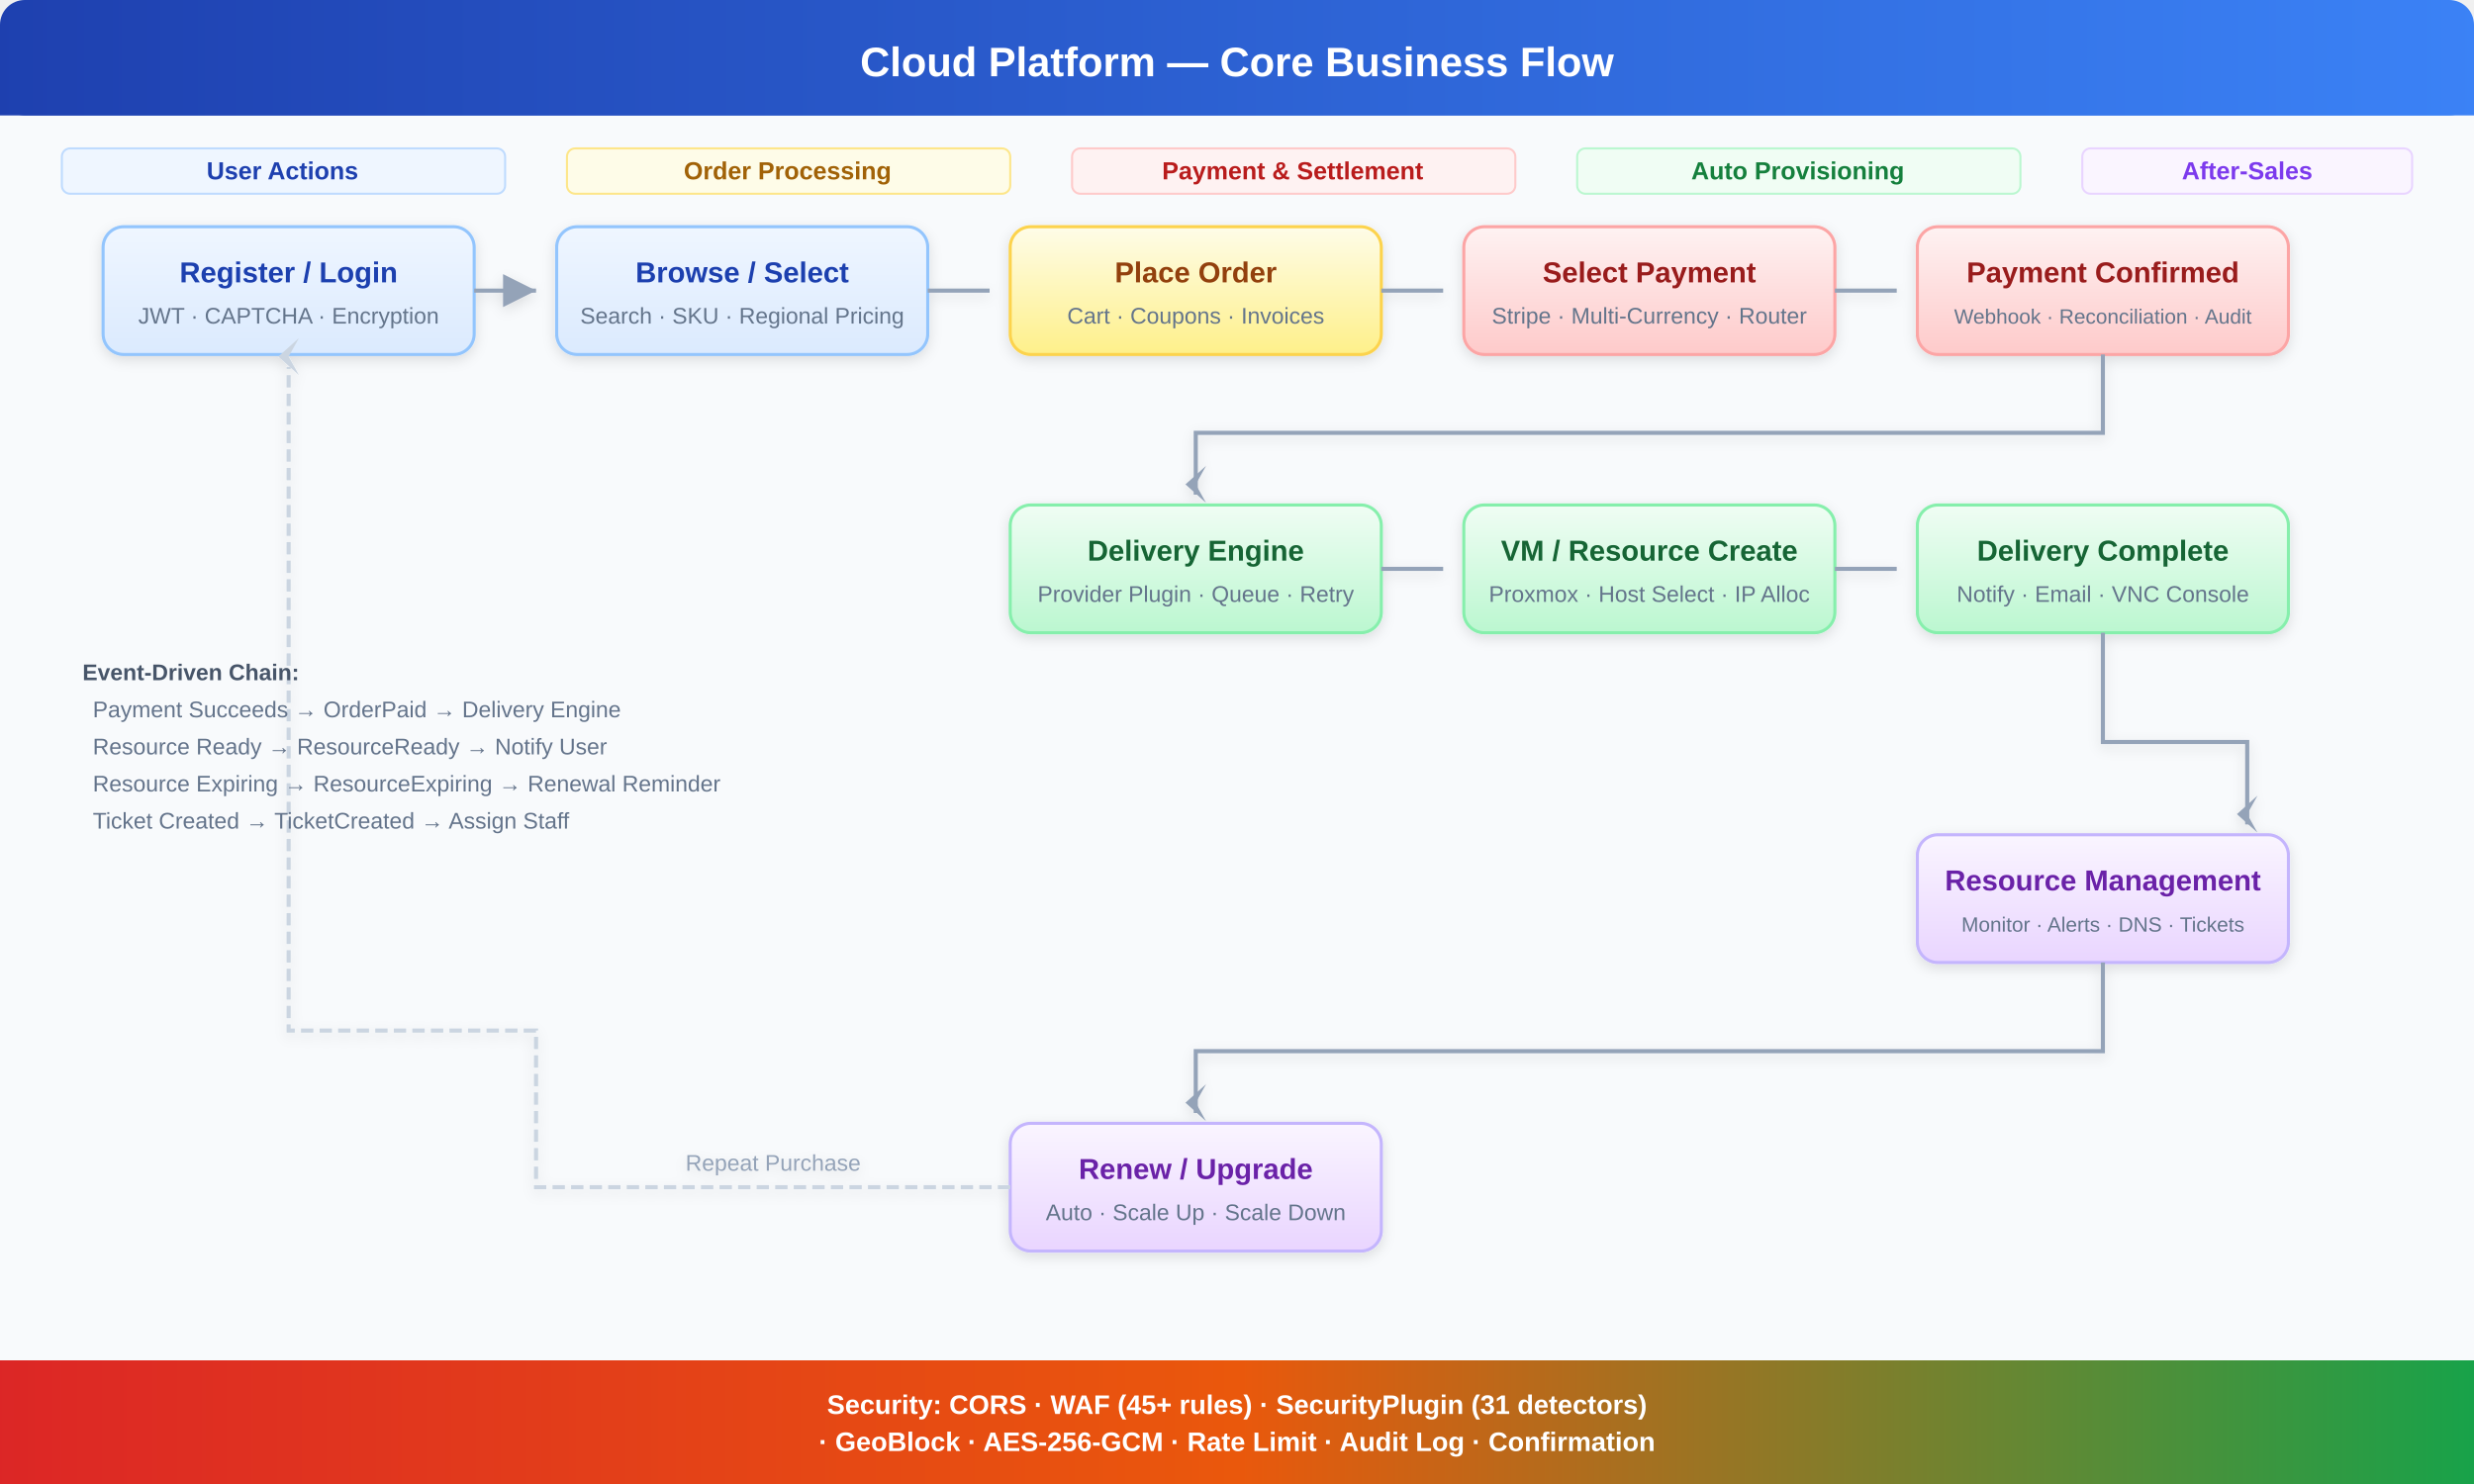
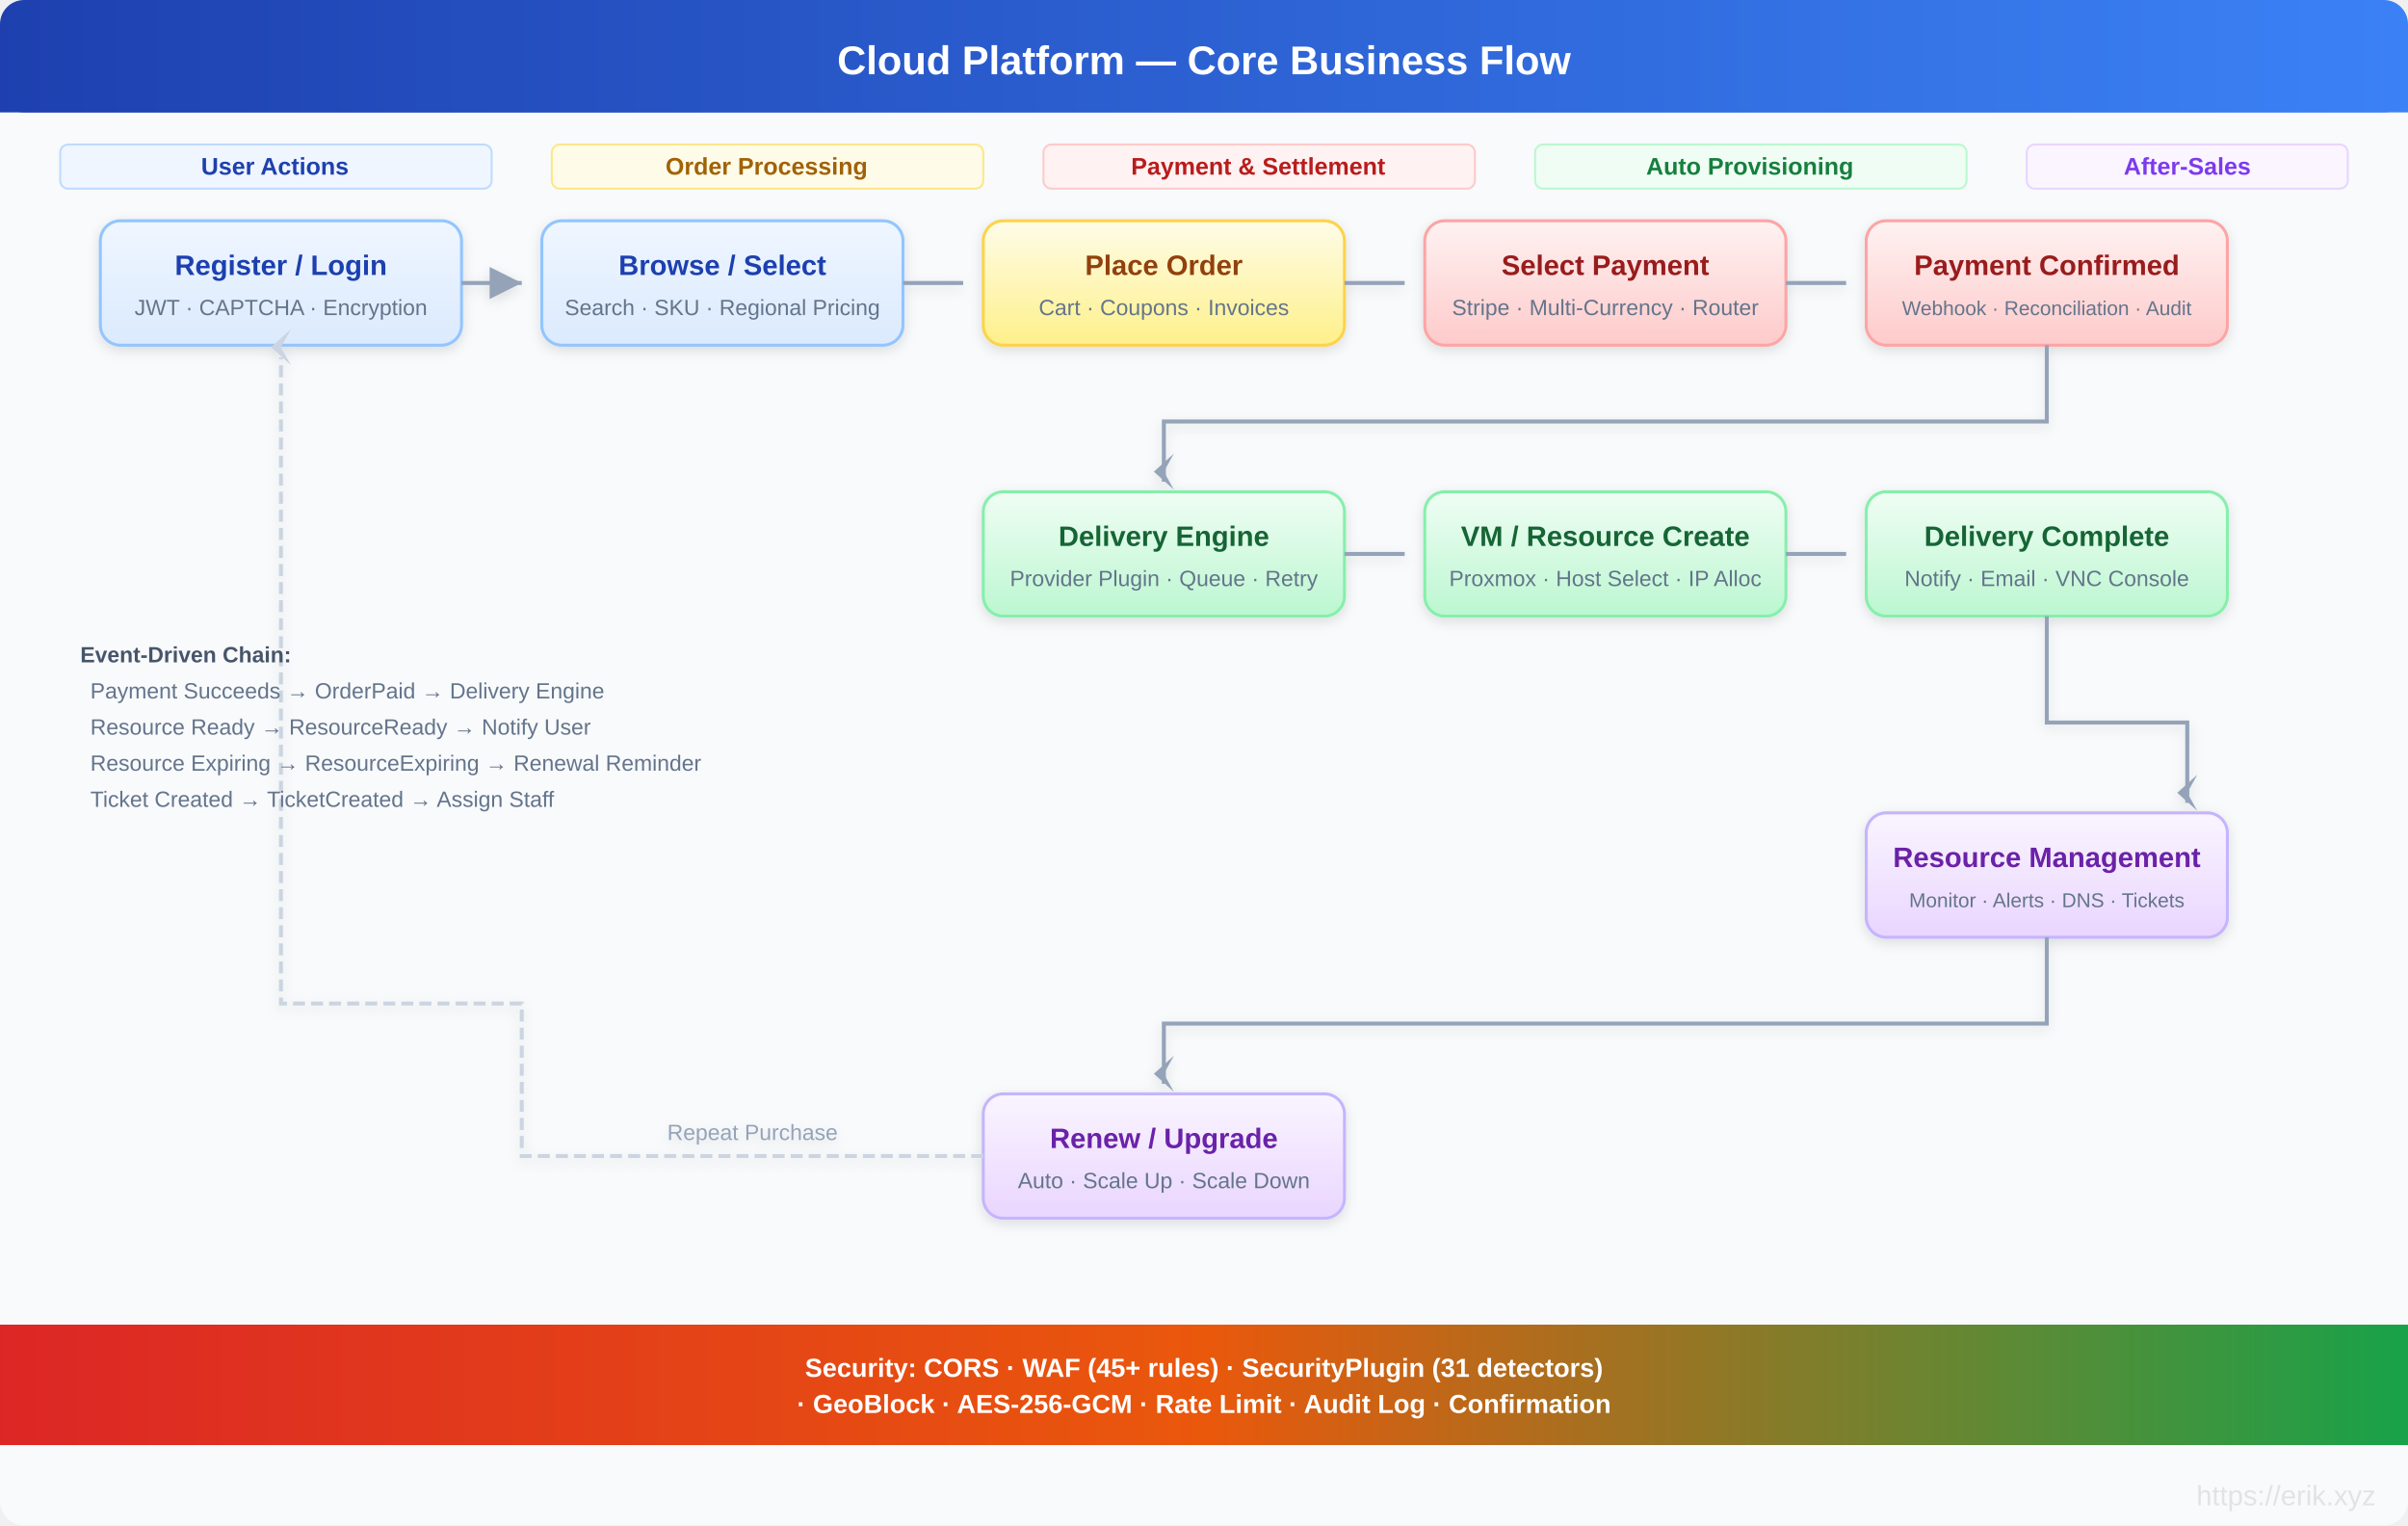
- <svg xmlns="http://www.w3.org/2000/svg" viewBox="0 0 1200 720" font-family="'Segoe UI','Helvetica Neue',Arial,sans-serif">
+ <svg xmlns="http://www.w3.org/2000/svg" viewBox="0 0 1200 760" font-family="'Segoe UI','Helvetica Neue',Arial,sans-serif">
  <defs>
    <linearGradient id="hdr" x1="0" y1="0" x2="1" y2="0">
      <stop offset="0%" stop-color="#1e40af" />
      <stop offset="100%" stop-color="#3b82f6" />
    </linearGradient>
    <linearGradient id="userGrad" x1="0" y1="0" x2="0" y2="1">
      <stop offset="0%" stop-color="#eff6ff" />
      <stop offset="100%" stop-color="#dbeafe" />
    </linearGradient>
    <linearGradient id="orderGrad" x1="0" y1="0" x2="0" y2="1">
      <stop offset="0%" stop-color="#fefce8" />
      <stop offset="100%" stop-color="#fef08a" />
    </linearGradient>
    <linearGradient id="payGrad" x1="0" y1="0" x2="0" y2="1">
      <stop offset="0%" stop-color="#fef2f2" />
      <stop offset="100%" stop-color="#fecaca" />
    </linearGradient>
    <linearGradient id="provGrad" x1="0" y1="0" x2="0" y2="1">
      <stop offset="0%" stop-color="#f0fdf4" />
      <stop offset="100%" stop-color="#bbf7d0" />
    </linearGradient>
    <linearGradient id="mgmtGrad" x1="0" y1="0" x2="0" y2="1">
      <stop offset="0%" stop-color="#faf5ff" />
      <stop offset="100%" stop-color="#e9d5ff" />
    </linearGradient>
    <linearGradient id="secBar" x1="0" y1="0" x2="1" y2="0">
      <stop offset="0%" stop-color="#dc2626" />
      <stop offset="50%" stop-color="#ea580c" />
      <stop offset="100%" stop-color="#16a34a" />
    </linearGradient>
    <filter id="sh">
      <feDropShadow dx="0" dy="2" stdDeviation="3" flood-opacity="0.12" />
    </filter>
    <marker id="arr" markerWidth="8" markerHeight="8" refX="8" refY="4" orient="auto">
      <path d="M0,0 L8,4 L0,8 Z" fill="#94a3b8" />
    </marker>
  </defs>
-   <rect width="1200" height="720" fill="#f8fafc" rx="12" />
+   <rect width="1200" height="760" fill="#f8fafc" rx="12" />
  <rect x="0" y="0" width="1200" height="56" fill="url(#hdr)" rx="12" />
  <rect x="0" y="12" width="1200" height="44" fill="url(#hdr)" />
  <text x="600" y="37" text-anchor="middle" fill="#fff" font-size="20" font-weight="bold">Cloud Platform — Core Business Flow</text>
  <g font-size="12" text-anchor="middle">
    <rect x="30" y="72" width="215" height="22" rx="4" fill="#eff6ff" stroke="#bfdbfe" />
    <text x="137" y="87" fill="#1e40af" font-weight="bold">User Actions</text>
    <rect x="275" y="72" width="215" height="22" rx="4" fill="#fefce8" stroke="#fde68a" />
    <text x="382" y="87" fill="#a16207" font-weight="bold">Order Processing</text>
    <rect x="520" y="72" width="215" height="22" rx="4" fill="#fef2f2" stroke="#fecaca" />
    <text x="627" y="87" fill="#b91c1c" font-weight="bold">Payment &amp; Settlement</text>
    <rect x="765" y="72" width="215" height="22" rx="4" fill="#f0fdf4" stroke="#bbf7d0" />
    <text x="872" y="87" fill="#15803d" font-weight="bold">Auto Provisioning</text>
    <rect x="1010" y="72" width="160" height="22" rx="4" fill="#faf5ff" stroke="#e9d5ff" />
    <text x="1090" y="87" fill="#7c3aed" font-weight="bold">After-Sales</text>
  </g>
  <g filter="url(#sh)">
    <rect x="50" y="110" width="180" height="62" rx="10" fill="url(#userGrad)" stroke="#93c5fd" stroke-width="1.5" />
    <text x="140" y="137" text-anchor="middle" fill="#1e40af" font-size="14" font-weight="bold">Register / Login</text>
    <text x="140" y="157" text-anchor="middle" fill="#64748b" font-size="11">JWT · CAPTCHA · Encryption</text>
    <path d="M230,141 L260,141" stroke="#94a3b8" stroke-width="2" marker-end="url(#arr)" />
    <rect x="270" y="110" width="180" height="62" rx="10" fill="url(#userGrad)" stroke="#93c5fd" stroke-width="1.5" />
    <text x="360" y="137" text-anchor="middle" fill="#1e40af" font-size="14" font-weight="bold">Browse / Select</text>
    <text x="360" y="157" text-anchor="middle" fill="#64748b" font-size="11">Search · SKU · Regional Pricing</text>
    <path d="M450,141 L480,141" stroke="#94a3b8" stroke-width="2" />
    <rect x="490" y="110" width="180" height="62" rx="10" fill="url(#orderGrad)" stroke="#fcd34d" stroke-width="1.5" />
    <text x="580" y="137" text-anchor="middle" fill="#92400e" font-size="14" font-weight="bold">Place Order</text>
    <text x="580" y="157" text-anchor="middle" fill="#64748b" font-size="11">Cart · Coupons · Invoices</text>
    <path d="M670,141 L700,141" stroke="#94a3b8" stroke-width="2" />
    <rect x="710" y="110" width="180" height="62" rx="10" fill="url(#payGrad)" stroke="#fca5a5" stroke-width="1.5" />
    <text x="800" y="137" text-anchor="middle" fill="#991b1b" font-size="14" font-weight="bold">Select Payment</text>
    <text x="800" y="157" text-anchor="middle" fill="#64748b" font-size="11">Stripe · Multi-Currency · Router</text>
    <path d="M890,141 L920,141" stroke="#94a3b8" stroke-width="2" />
    <rect x="930" y="110" width="180" height="62" rx="10" fill="url(#payGrad)" stroke="#fca5a5" stroke-width="1.5" />
    <text x="1020" y="137" text-anchor="middle" fill="#991b1b" font-size="14" font-weight="bold">Payment Confirmed</text>
    <text x="1020" y="157" text-anchor="middle" fill="#64748b" font-size="10">Webhook · Reconciliation · Audit</text>
    <path d="M1020,172 L1020,210 L580,210 L580,240" stroke="#94a3b8" stroke-width="2" fill="none" />
    <polygon points="575,235 585,244 580,235 585,226" fill="#94a3b8" />
    <rect x="490" y="245" width="180" height="62" rx="10" fill="url(#provGrad)" stroke="#86efac" stroke-width="1.5" />
    <text x="580" y="272" text-anchor="middle" fill="#166534" font-size="14" font-weight="bold">Delivery Engine</text>
    <text x="580" y="292" text-anchor="middle" fill="#64748b" font-size="11">Provider Plugin · Queue · Retry</text>
    <path d="M670,276 L700,276" stroke="#94a3b8" stroke-width="2" />
    <rect x="710" y="245" width="180" height="62" rx="10" fill="url(#provGrad)" stroke="#86efac" stroke-width="1.5" />
    <text x="800" y="272" text-anchor="middle" fill="#166534" font-size="14" font-weight="bold">VM / Resource Create</text>
    <text x="800" y="292" text-anchor="middle" fill="#64748b" font-size="11">Proxmox · Host Select · IP Alloc</text>
    <path d="M890,276 L920,276" stroke="#94a3b8" stroke-width="2" />
    <rect x="930" y="245" width="180" height="62" rx="10" fill="url(#provGrad)" stroke="#86efac" stroke-width="1.5" />
    <text x="1020" y="272" text-anchor="middle" fill="#166534" font-size="14" font-weight="bold">Delivery Complete</text>
    <text x="1020" y="292" text-anchor="middle" fill="#64748b" font-size="11">Notify · Email · VNC Console</text>
    <path d="M1020,307 L1020,360 L1090,360 L1090,400" stroke="#94a3b8" stroke-width="2" fill="none" />
    <polygon points="1085,395 1095,404 1090,395 1095,386" fill="#94a3b8" />
    <rect x="930" y="405" width="180" height="62" rx="10" fill="url(#mgmtGrad)" stroke="#c4b5fd" stroke-width="1.5" />
    <text x="1020" y="432" text-anchor="middle" fill="#6b21a8" font-size="14" font-weight="bold">Resource Management</text>
    <text x="1020" y="452" text-anchor="middle" fill="#64748b" font-size="10">Monitor · Alerts · DNS · Tickets</text>
    <path d="M1020,467 L1020,510 L580,510 L580,540" stroke="#94a3b8" stroke-width="2" fill="none" />
    <polygon points="575,535 585,544 580,535 585,526" fill="#94a3b8" />
    <rect x="490" y="545" width="180" height="62" rx="10" fill="url(#mgmtGrad)" stroke="#c4b5fd" stroke-width="1.5" />
    <text x="580" y="572" text-anchor="middle" fill="#6b21a8" font-size="14" font-weight="bold">Renew / Upgrade</text>
    <text x="580" y="592" text-anchor="middle" fill="#64748b" font-size="11">Auto · Scale Up · Scale Down</text>
    <path d="M490,576 L260,576 L260,500 L140,500 L140,178" stroke="#cbd5e1" stroke-width="2" stroke-dasharray="6,3" fill="none" />
    <polygon points="135,173 145,182 140,173 145,164" fill="#cbd5e1" />
    <text x="375" y="568" text-anchor="middle" fill="#94a3b8" font-size="11">Repeat Purchase</text>
  </g>
  <g font-size="11" fill="#64748b">
    <text x="40" y="330" font-weight="bold" fill="#475569">Event-Driven Chain:</text>
    <text x="45" y="348">Payment Succeeds → OrderPaid → Delivery Engine</text>
    <text x="45" y="366">Resource Ready → ResourceReady → Notify User</text>
    <text x="45" y="384">Resource Expiring → ResourceExpiring → Renewal Reminder</text>
    <text x="45" y="402">Ticket Created → TicketCreated → Assign Staff</text>
  </g>
  <g>
    <rect x="0" y="660" width="1200" height="60" fill="url(#secBar)" />
    <text x="600" y="686" text-anchor="middle" fill="#fff" font-size="13" font-weight="bold">Security: CORS · WAF (45+ rules) · SecurityPlugin (31 detectors)</text>
    <text x="600" y="704" text-anchor="middle" fill="#fff" font-size="13" font-weight="bold">· GeoBlock · AES-256-GCM · Rate Limit · Audit Log · Confirmation</text>
  </g>
+   <g opacity="0.5">
+     <text x="1184" y="750" text-anchor="end" font-family="Arial, sans-serif" font-size="14" fill="rgba(0,0,0,0.18)">https://erik.xyz</text>
+   </g>
</svg>
